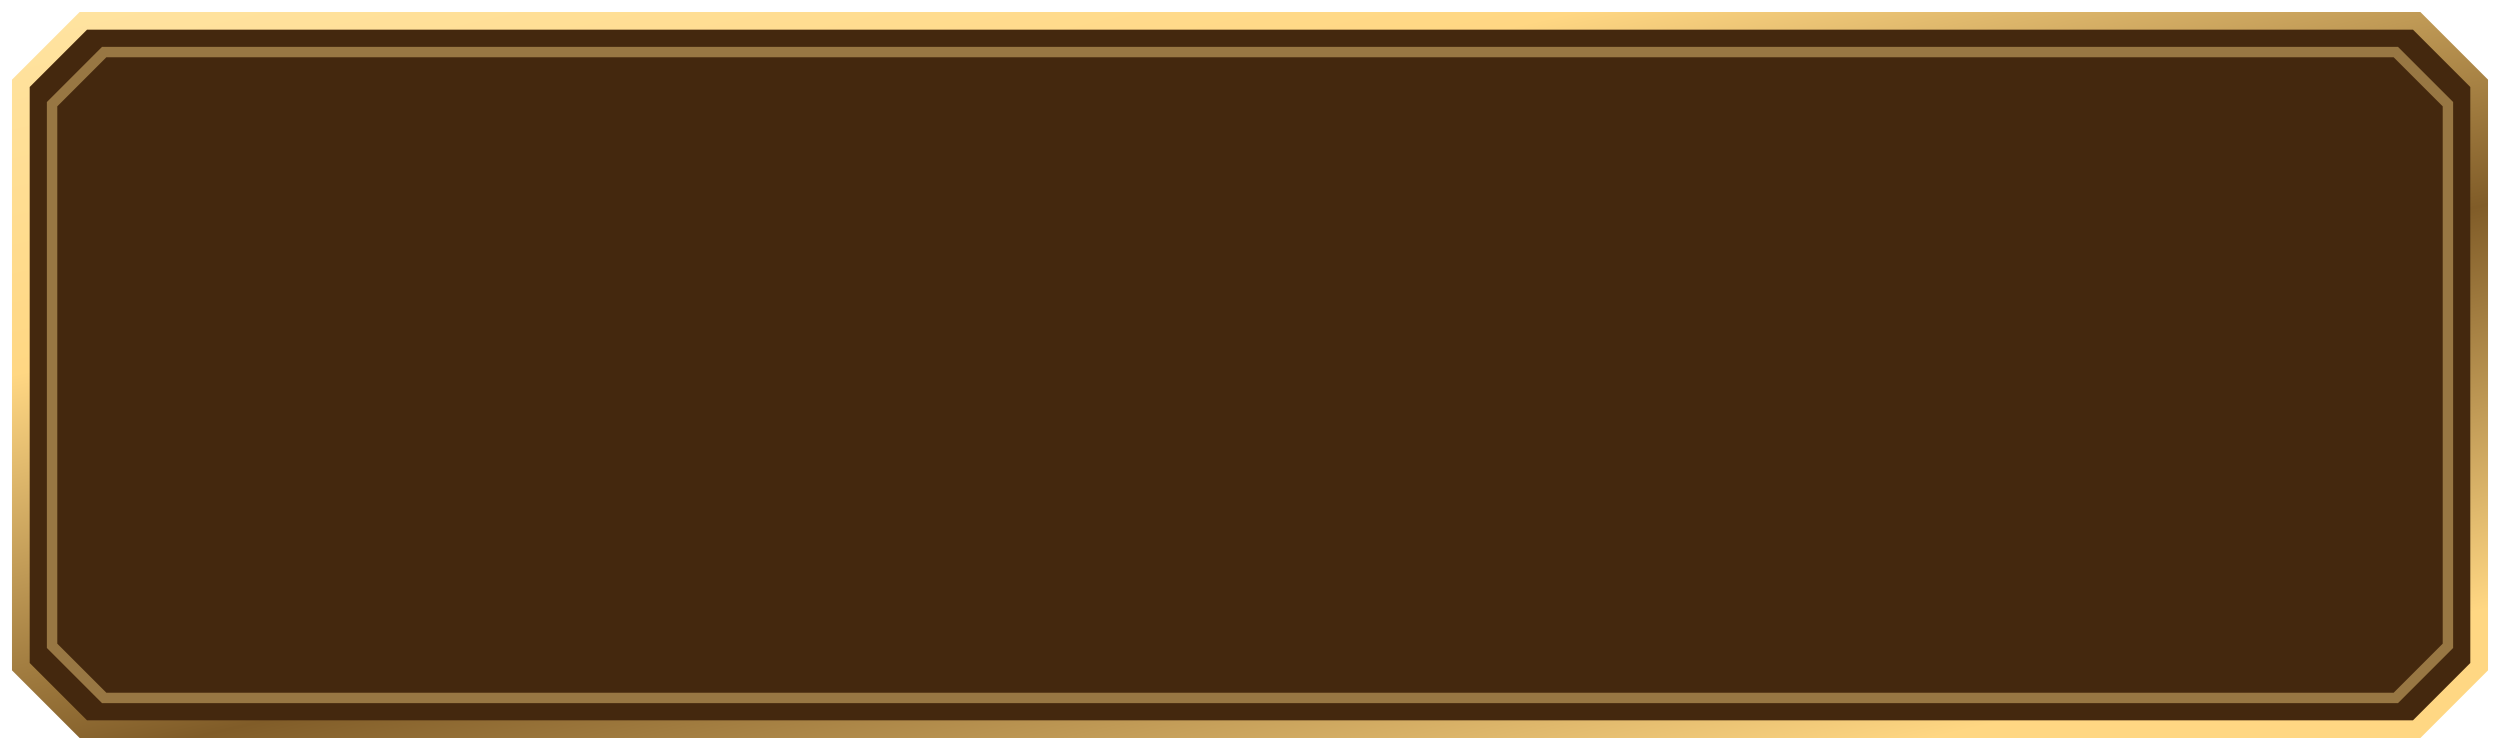
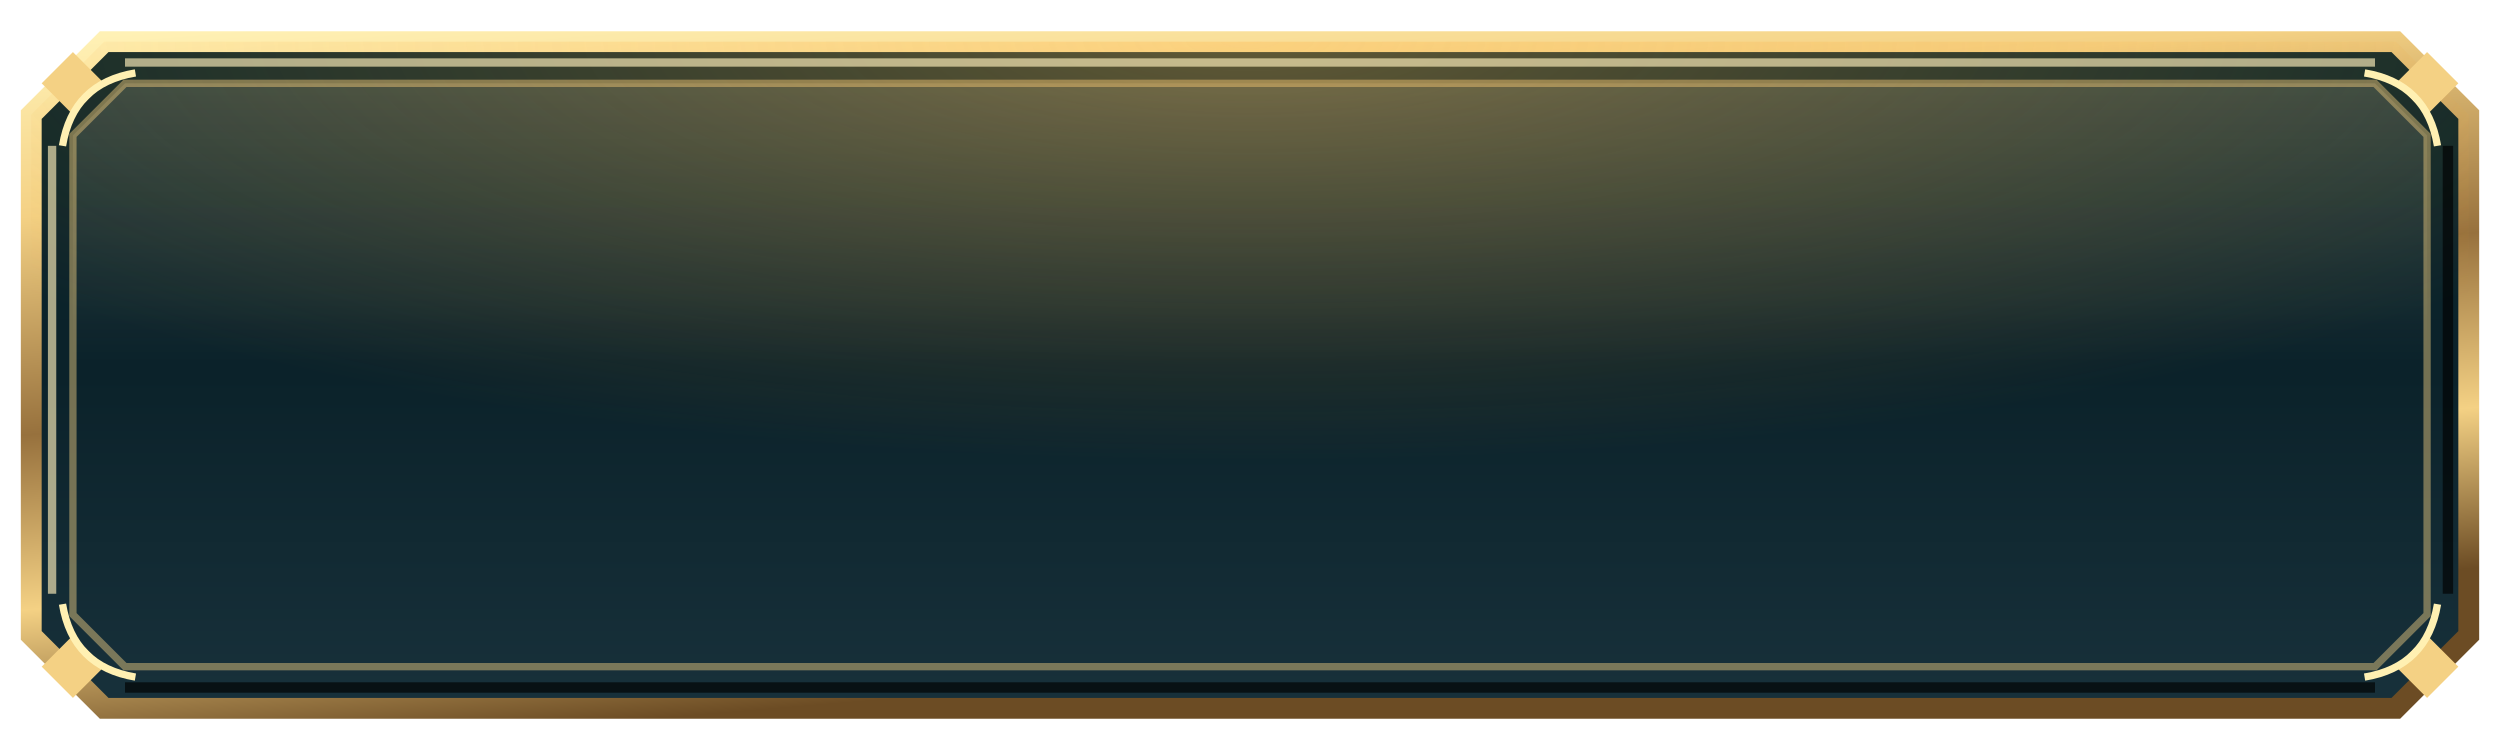
<svg xmlns="http://www.w3.org/2000/svg" width="240" height="72" preserveAspectRatio="none" viewBox="0 0 240 72">
  <defs>
-     <linearGradient id="g" x1="0" y1="0" x2=".8" y2="1">
-       <stop stop-color="#ffe3a0" />
-       <stop offset=".3" stop-color="#ffd783" />
-       <stop offset=".65" stop-color="#805c28" />
-       <stop offset="1" stop-color="#ffd783" />
+     <linearGradient id="surface" x2="0" y2="1">
+       <stop stop-color="#0a2529" />
+       <stop offset=".5" stop-color="#0b222a" />
+       <stop offset="1" stop-color="#18313b" />
    </linearGradient>
+     <linearGradient id="metal" x1="0" y1="0" x2=".3" y2="1">
+       <stop stop-color="#fff1b5" />
+       <stop offset=".24" stop-color="#f4d184" />
+       <stop offset=".54" stop-color="#97713d" />
+       <stop offset=".78" stop-color="#f4d184" />
+       <stop offset="1" stop-color="#6c4c24" />
+     </linearGradient>
+     <linearGradient id="sheen" x2="0" y2="1">
+       <stop stop-color="#fff6d5" stop-opacity=".15" />
+       <stop offset=".48" stop-color="#fff6d5" stop-opacity="0" />
+     </linearGradient>
+     <radialGradient id="warm" cx=".5" cy="0" r=".9">
+       <stop stop-color="#ffb94e" stop-opacity=".35" />
+       <stop offset=".7" stop-color="#f5a12c" stop-opacity="0" />
+     </radialGradient>
+     <filter id="glow" x="-.1" y="-.4" width="1.2" height="1.8">
+       <feGaussianBlur stdDeviation="2" />
+     </filter>
  </defs>
-   <path d="M8 2H232L238 8V64L232 70H8L2 64V8Z" fill="#44280e" stroke="url(#g)" stroke-width="1.7" />
-   <path d="M10 5H230L235 10V62L230 67H10L5 62V10Z" fill="none" stroke="#ffd783" opacity=".45" />
+   <path d="M10 4H230L237 11V61L230 68H10L3 61V11Z" fill="url(#surface)" stroke="url(#metal)" stroke-width="2" />
+   <path d="M12 8H228L233 13V59L228 64H12L7 59V13Z" fill="url(#sheen)" stroke="#f4d184" stroke-opacity=".45" stroke-width=".7" />
+   <path d="M10 4H230L237 11V61L230 68H10L3 61V11Z" fill="url(#warm)" />
+   <path d="M12 6H228M5 14V57" fill="none" stroke="#fff0bb" stroke-width=".8" opacity=".65" />
+   <path d="M12 66H228M235 14V57" fill="none" stroke="#000" stroke-width="1" opacity=".65" />
+   <g transform="translate(7 8) rotate(0)">
+     <path d="m0-3 3 3-3 3-3-3Z" fill="#f4d184" />
+     <path d="M-1 6Q0 0 6-1" fill="none" stroke="#fff0b2" stroke-width=".7" />
+   </g>
+   <g transform="translate(233 8) rotate(90)">
+     <path d="m0-3 3 3-3 3-3-3Z" fill="#f4d184" />
+     <path d="M-1 6Q0 0 6-1" fill="none" stroke="#fff0b2" stroke-width=".7" />
+   </g>
+   <g transform="translate(233 64) rotate(180)">
+     <path d="m0-3 3 3-3 3-3-3Z" fill="#f4d184" />
+     <path d="M-1 6Q0 0 6-1" fill="none" stroke="#fff0b2" stroke-width=".7" />
+   </g>
+   <g transform="translate(7 64) rotate(270)">
+     <path d="m0-3 3 3-3 3-3-3Z" fill="#f4d184" />
+     <path d="M-1 6Q0 0 6-1" fill="none" stroke="#fff0b2" stroke-width=".7" />
+   </g>
</svg>
